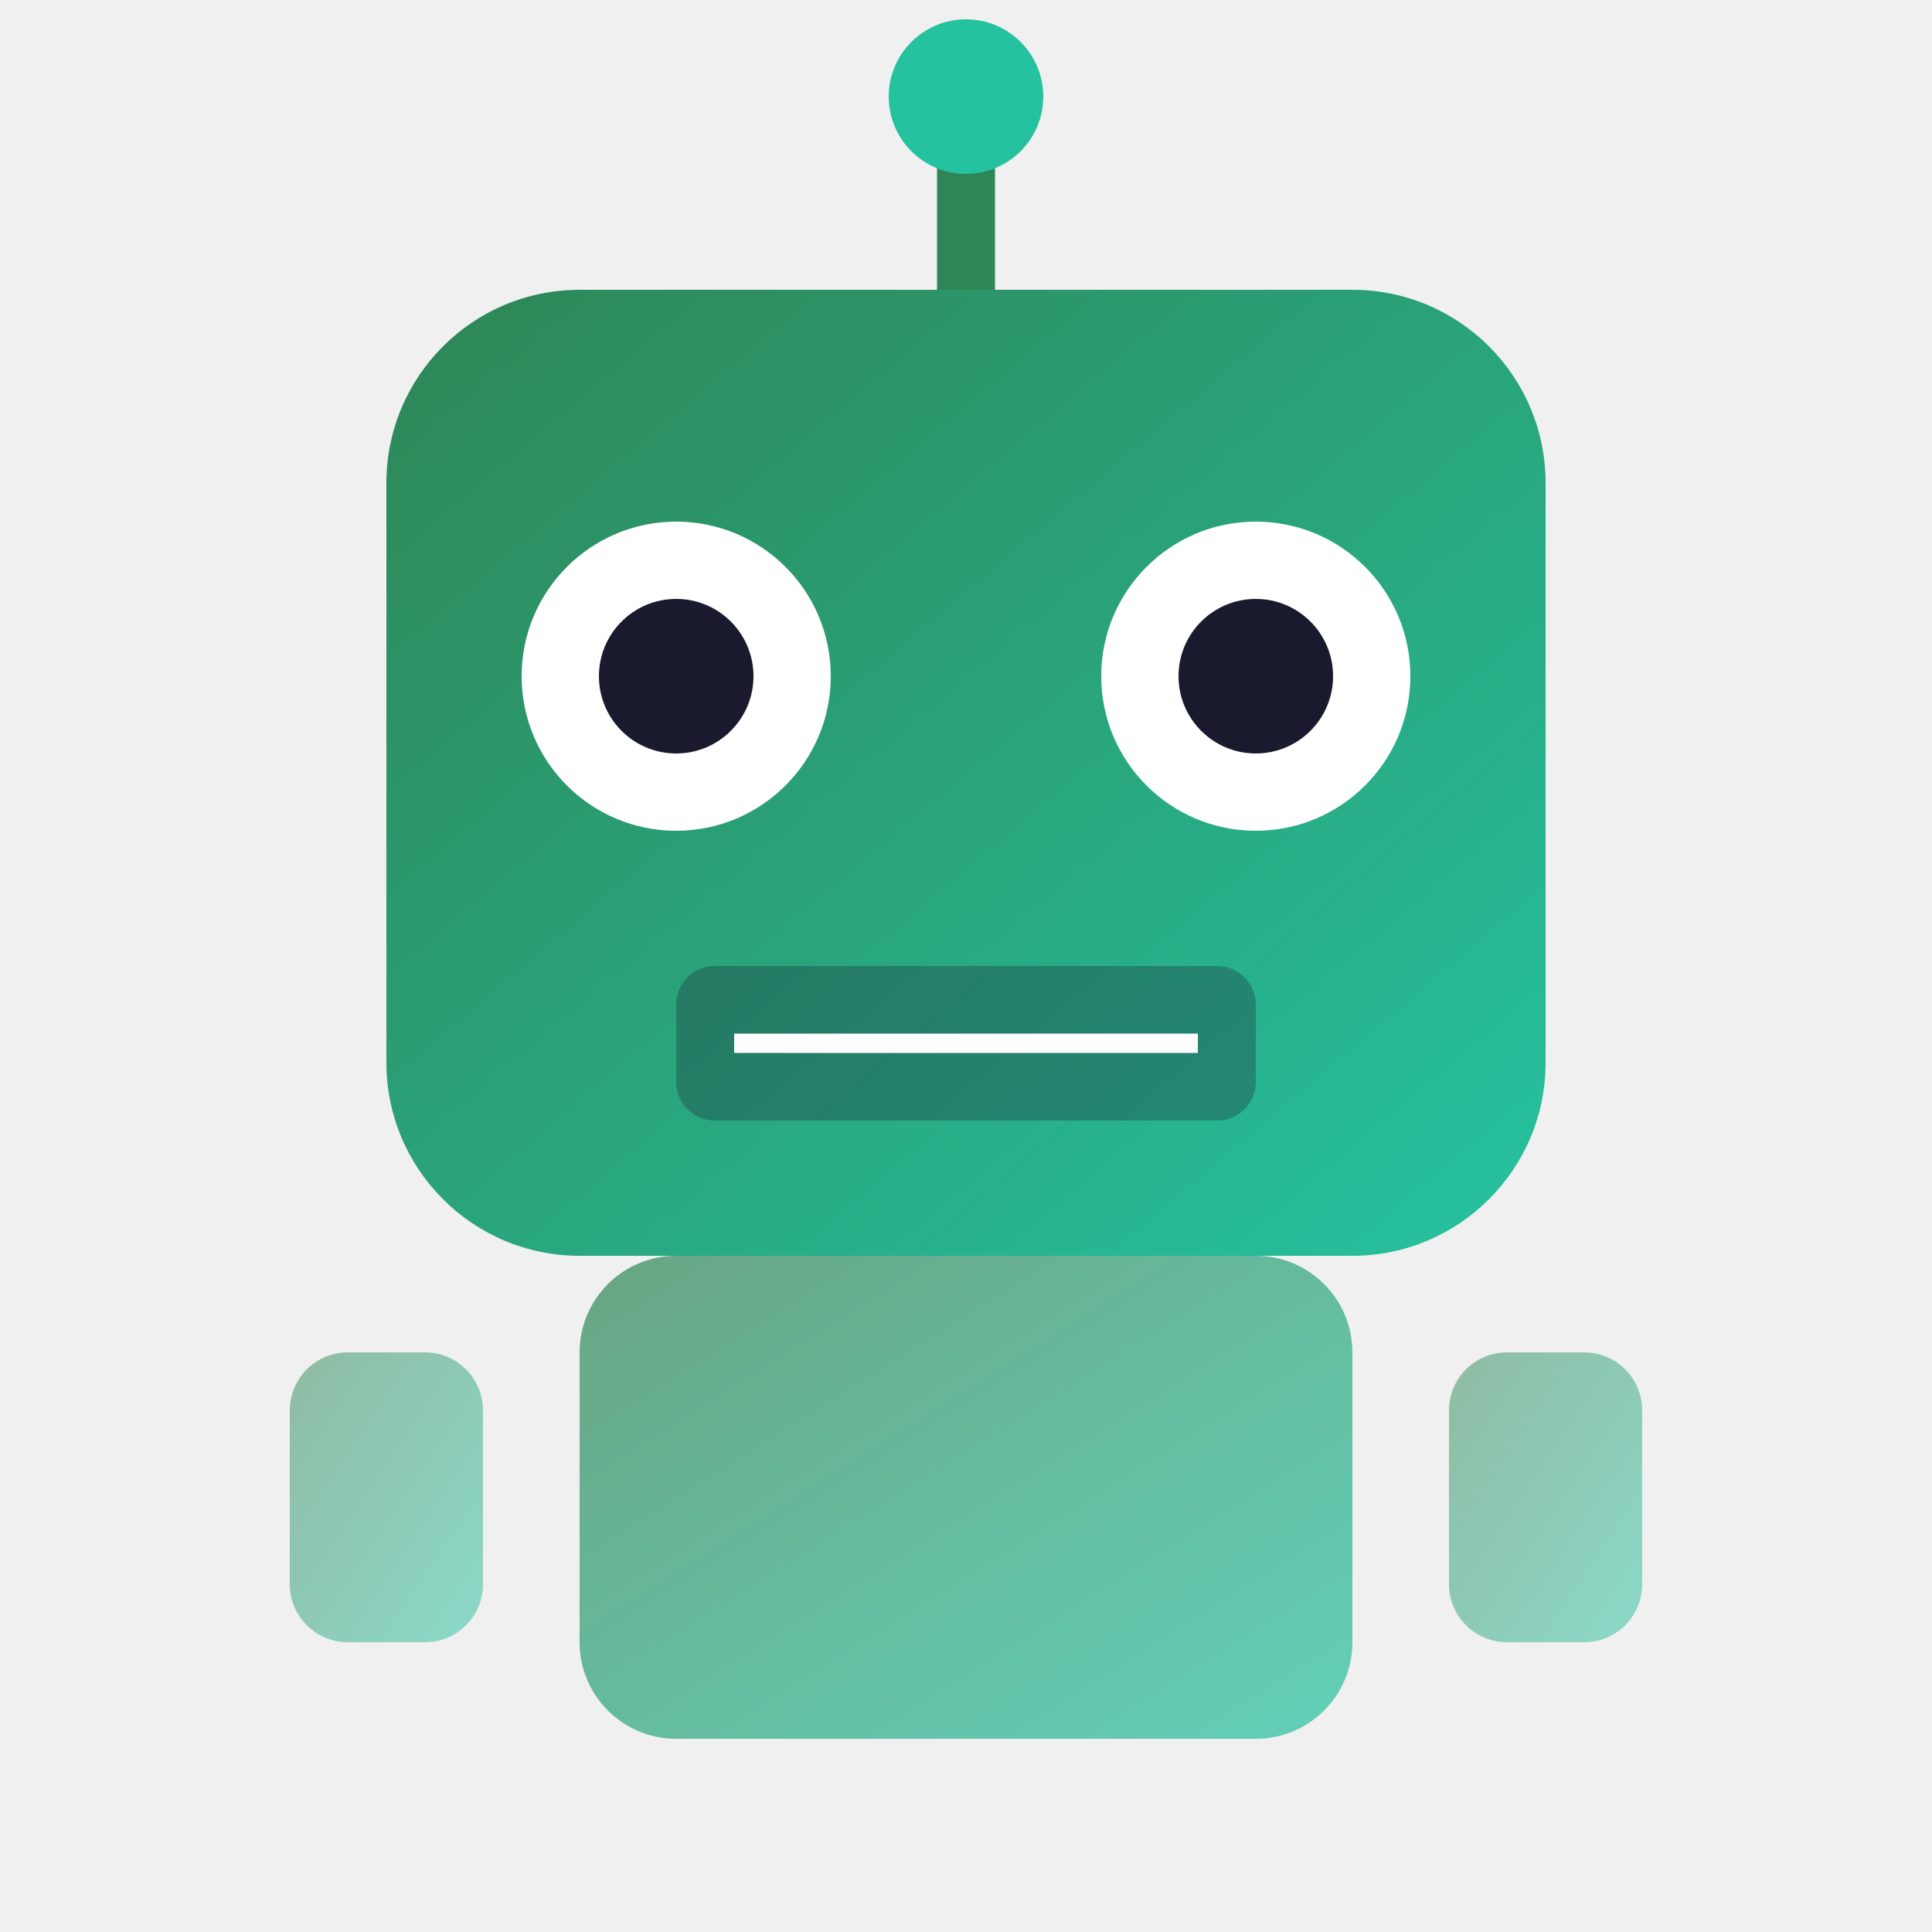
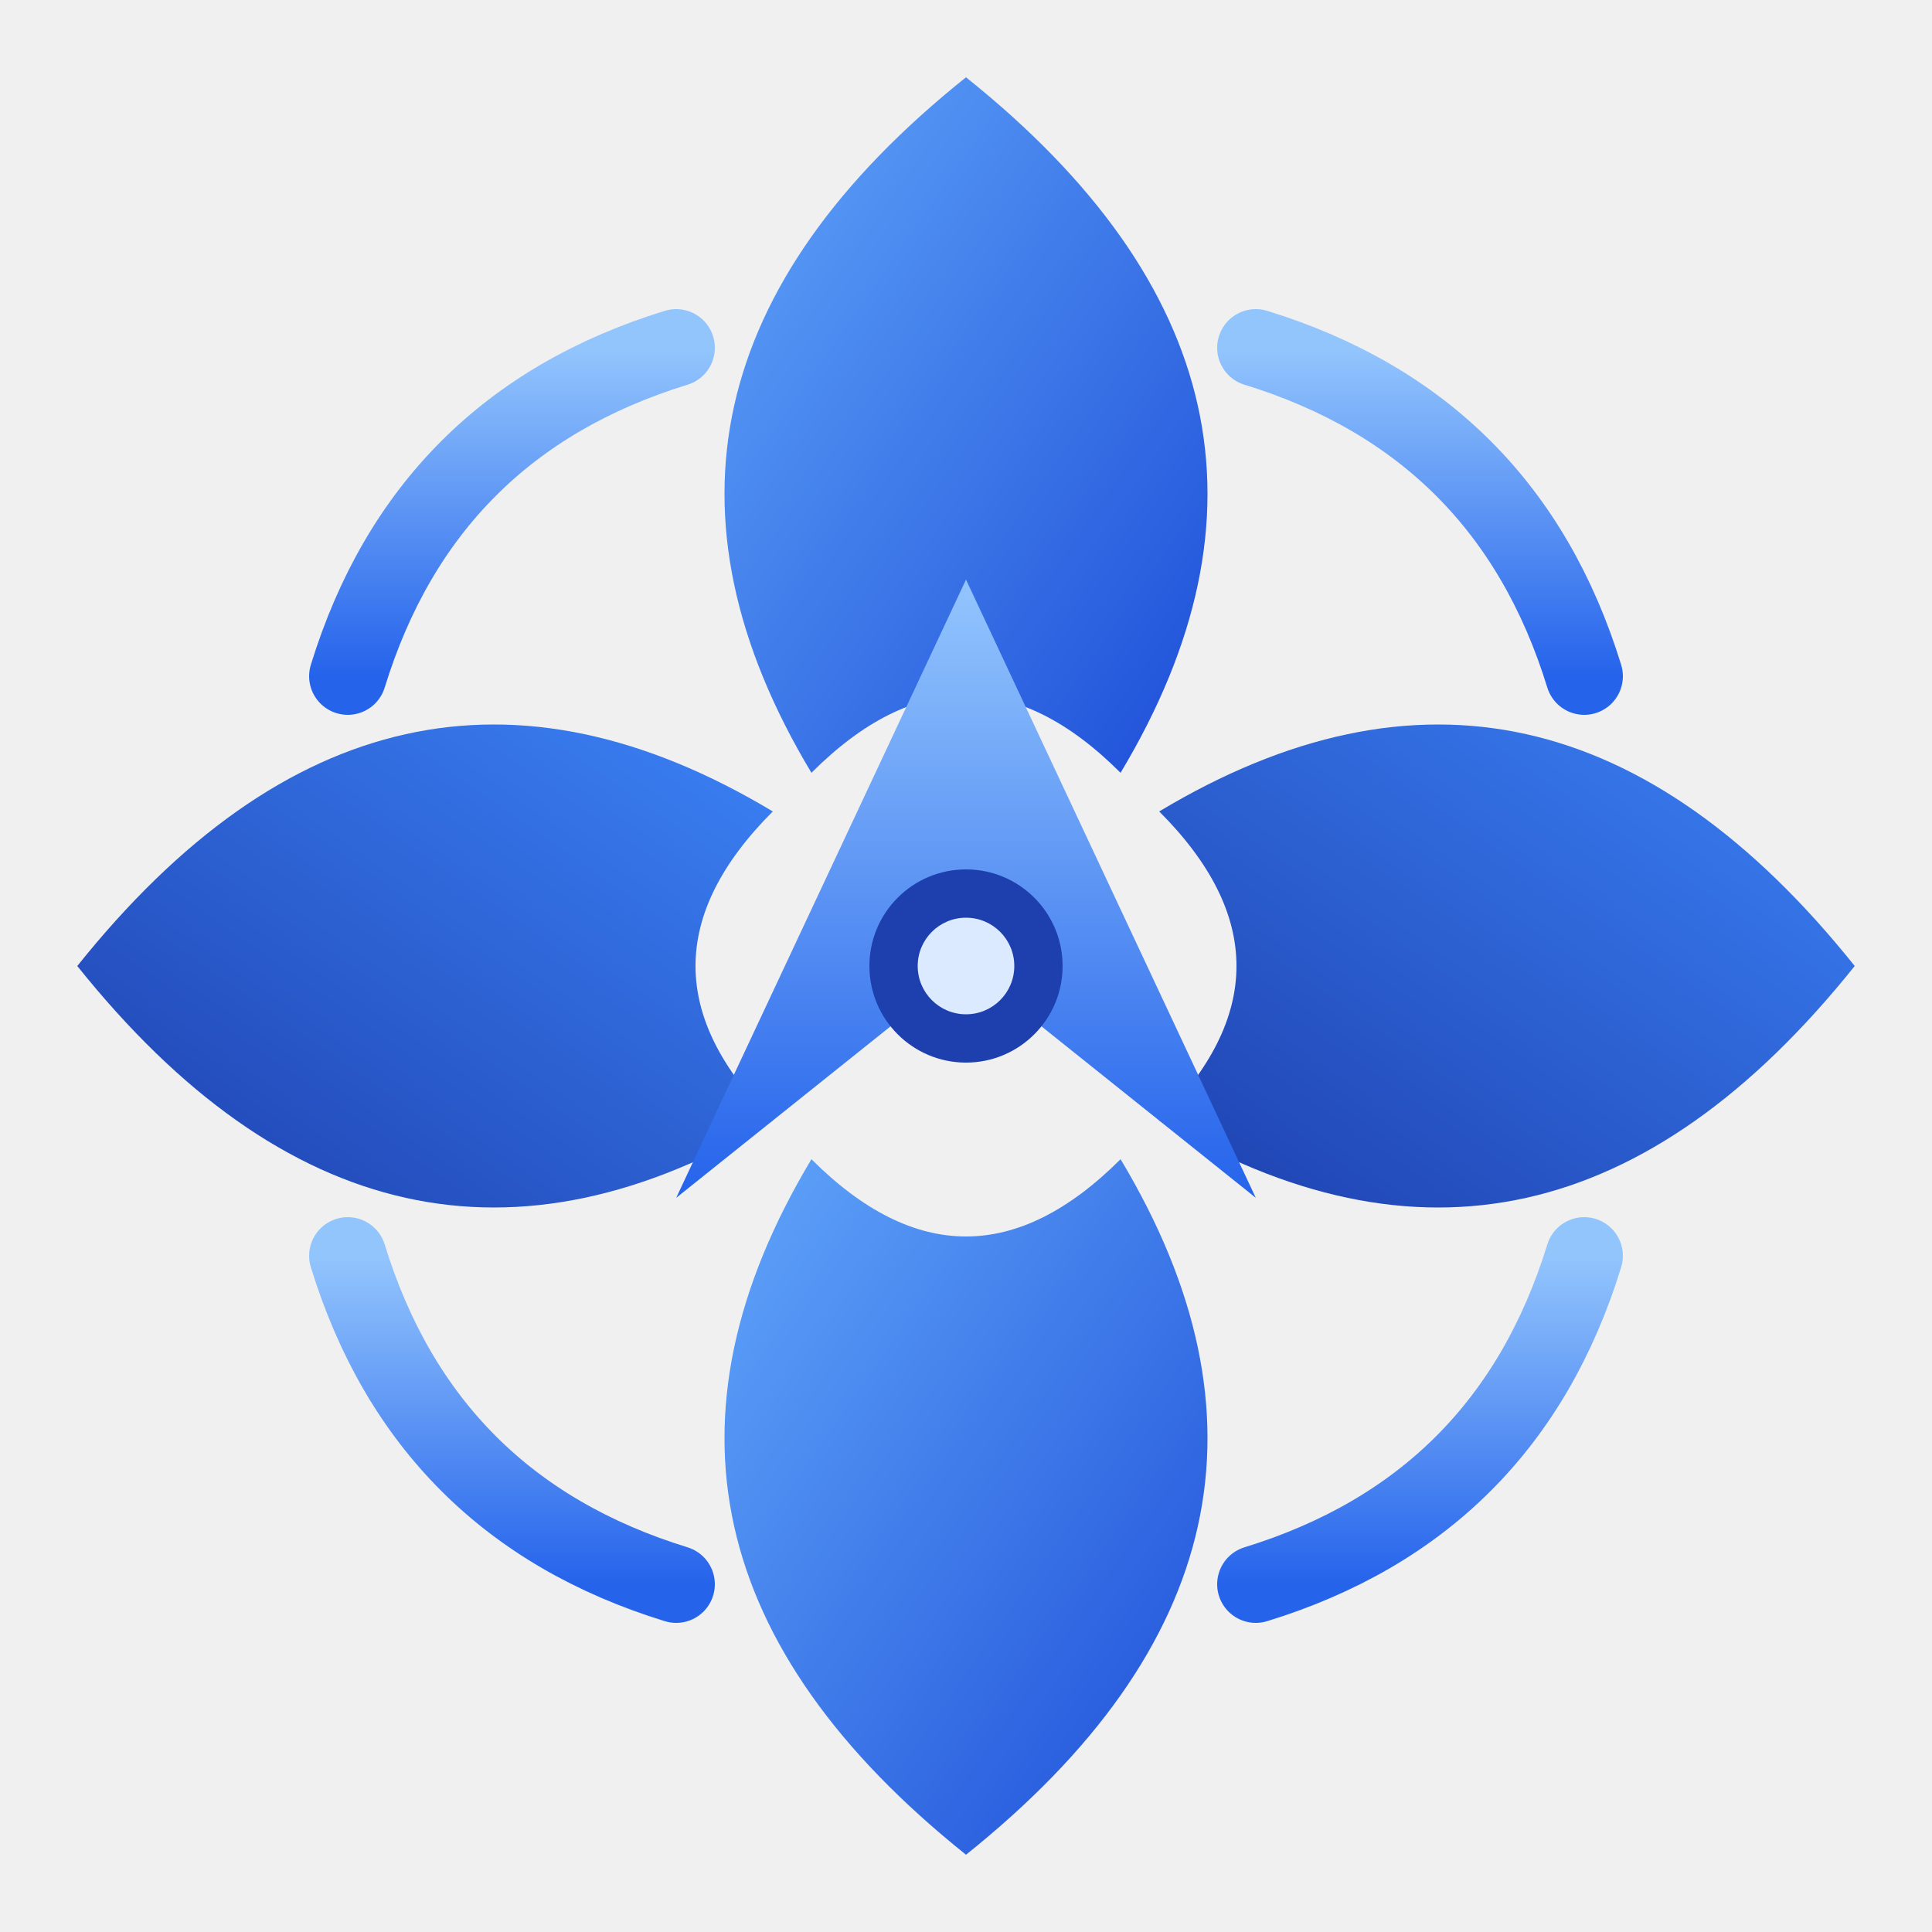
<svg xmlns="http://www.w3.org/2000/svg" viewBox="0 0 100 100" width="100" height="100">
  <defs>
-     <linearGradient id="grad" x1="0%" y1="0%" x2="100%" y2="100%">
-       <stop offset="0%" style="stop-color:#2e8555;stop-opacity:1" />
-       <stop offset="100%" style="stop-color:#25c2a0;stop-opacity:1" />
+     <linearGradient id="g1" x1="0%" y1="0%" x2="100%" y2="100%">
+       <stop offset="0%" stop-color="#60a5fa" />
+       <stop offset="100%" stop-color="#1d4ed8" />
+     </linearGradient>
+     <linearGradient id="g2" x1="100%" y1="0%" x2="0%" y2="100%">
+       <stop offset="0%" stop-color="#3b82f6" />
+       <stop offset="100%" stop-color="#1e40af" />
+     </linearGradient>
+     <linearGradient id="g3" x1="50%" y1="0%" x2="50%" y2="100%">
+       <stop offset="0%" stop-color="#93c5fd" />
+       <stop offset="100%" stop-color="#2563eb" />
    </linearGradient>
  </defs>
-   <rect x="20" y="15" width="60" height="50" rx="10" fill="url(#grad)" />
-   <circle cx="35" cy="35" r="8" fill="#ffffff" />
-   <circle cx="65" cy="35" r="8" fill="#ffffff" />
-   <circle cx="35" cy="35" r="4" fill="#1a1a2e" />
-   <circle cx="65" cy="35" r="4" fill="#1a1a2e" />
-   <line x1="50" y1="15" x2="50" y2="5" stroke="#2e8555" stroke-width="3" />
-   <circle cx="50" cy="5" r="4" fill="#25c2a0" />
-   <rect x="35" y="50" width="30" height="8" rx="2" fill="#1a1a2e" opacity="0.3" />
-   <line x1="38" y1="54" x2="62" y2="54" stroke="#ffffff" stroke-width="1" />
-   <rect x="30" y="65" width="40" height="25" rx="5" fill="url(#grad)" opacity="0.7" />
-   <rect x="15" y="70" width="10" height="15" rx="3" fill="url(#grad)" opacity="0.5" />
-   <rect x="75" y="70" width="10" height="15" rx="3" fill="url(#grad)" opacity="0.5" />
+   <path d="M50 4 Q70 20 58 40 Q50 32 42 40 Q30 20 50 4" fill="url(#g1)" />
+   <path d="M96 50 Q80 70 60 58 Q68 50 60 42 Q80 30 96 50" fill="url(#g2)" />
+   <path d="M50 96 Q30 80 42 60 Q50 68 58 60 Q70 80 50 96" fill="url(#g1)" />
+   <path d="M4 50 Q20 30 40 42 Q32 50 40 58 Q20 70 4 50" fill="url(#g2)" />
+   <path d="M65 18 Q78 22 82 35" stroke="url(#g3)" stroke-width="4" fill="none" stroke-linecap="round" />
+   <path d="M82 65 Q78 78 65 82" stroke="url(#g3)" stroke-width="4" fill="none" stroke-linecap="round" />
+   <path d="M35 82 Q22 78 18 65" stroke="url(#g3)" stroke-width="4" fill="none" stroke-linecap="round" />
+   <path d="M18 35 Q22 22 35 18" stroke="url(#g3)" stroke-width="4" fill="none" stroke-linecap="round" />
+   <polygon points="35,62 50,30 65,62 50,50" fill="url(#g3)" />
+   <circle cx="50" cy="50" r="5" fill="#1e40af" />
+   <circle cx="50" cy="50" r="2.5" fill="#dbeafe" />
</svg>
